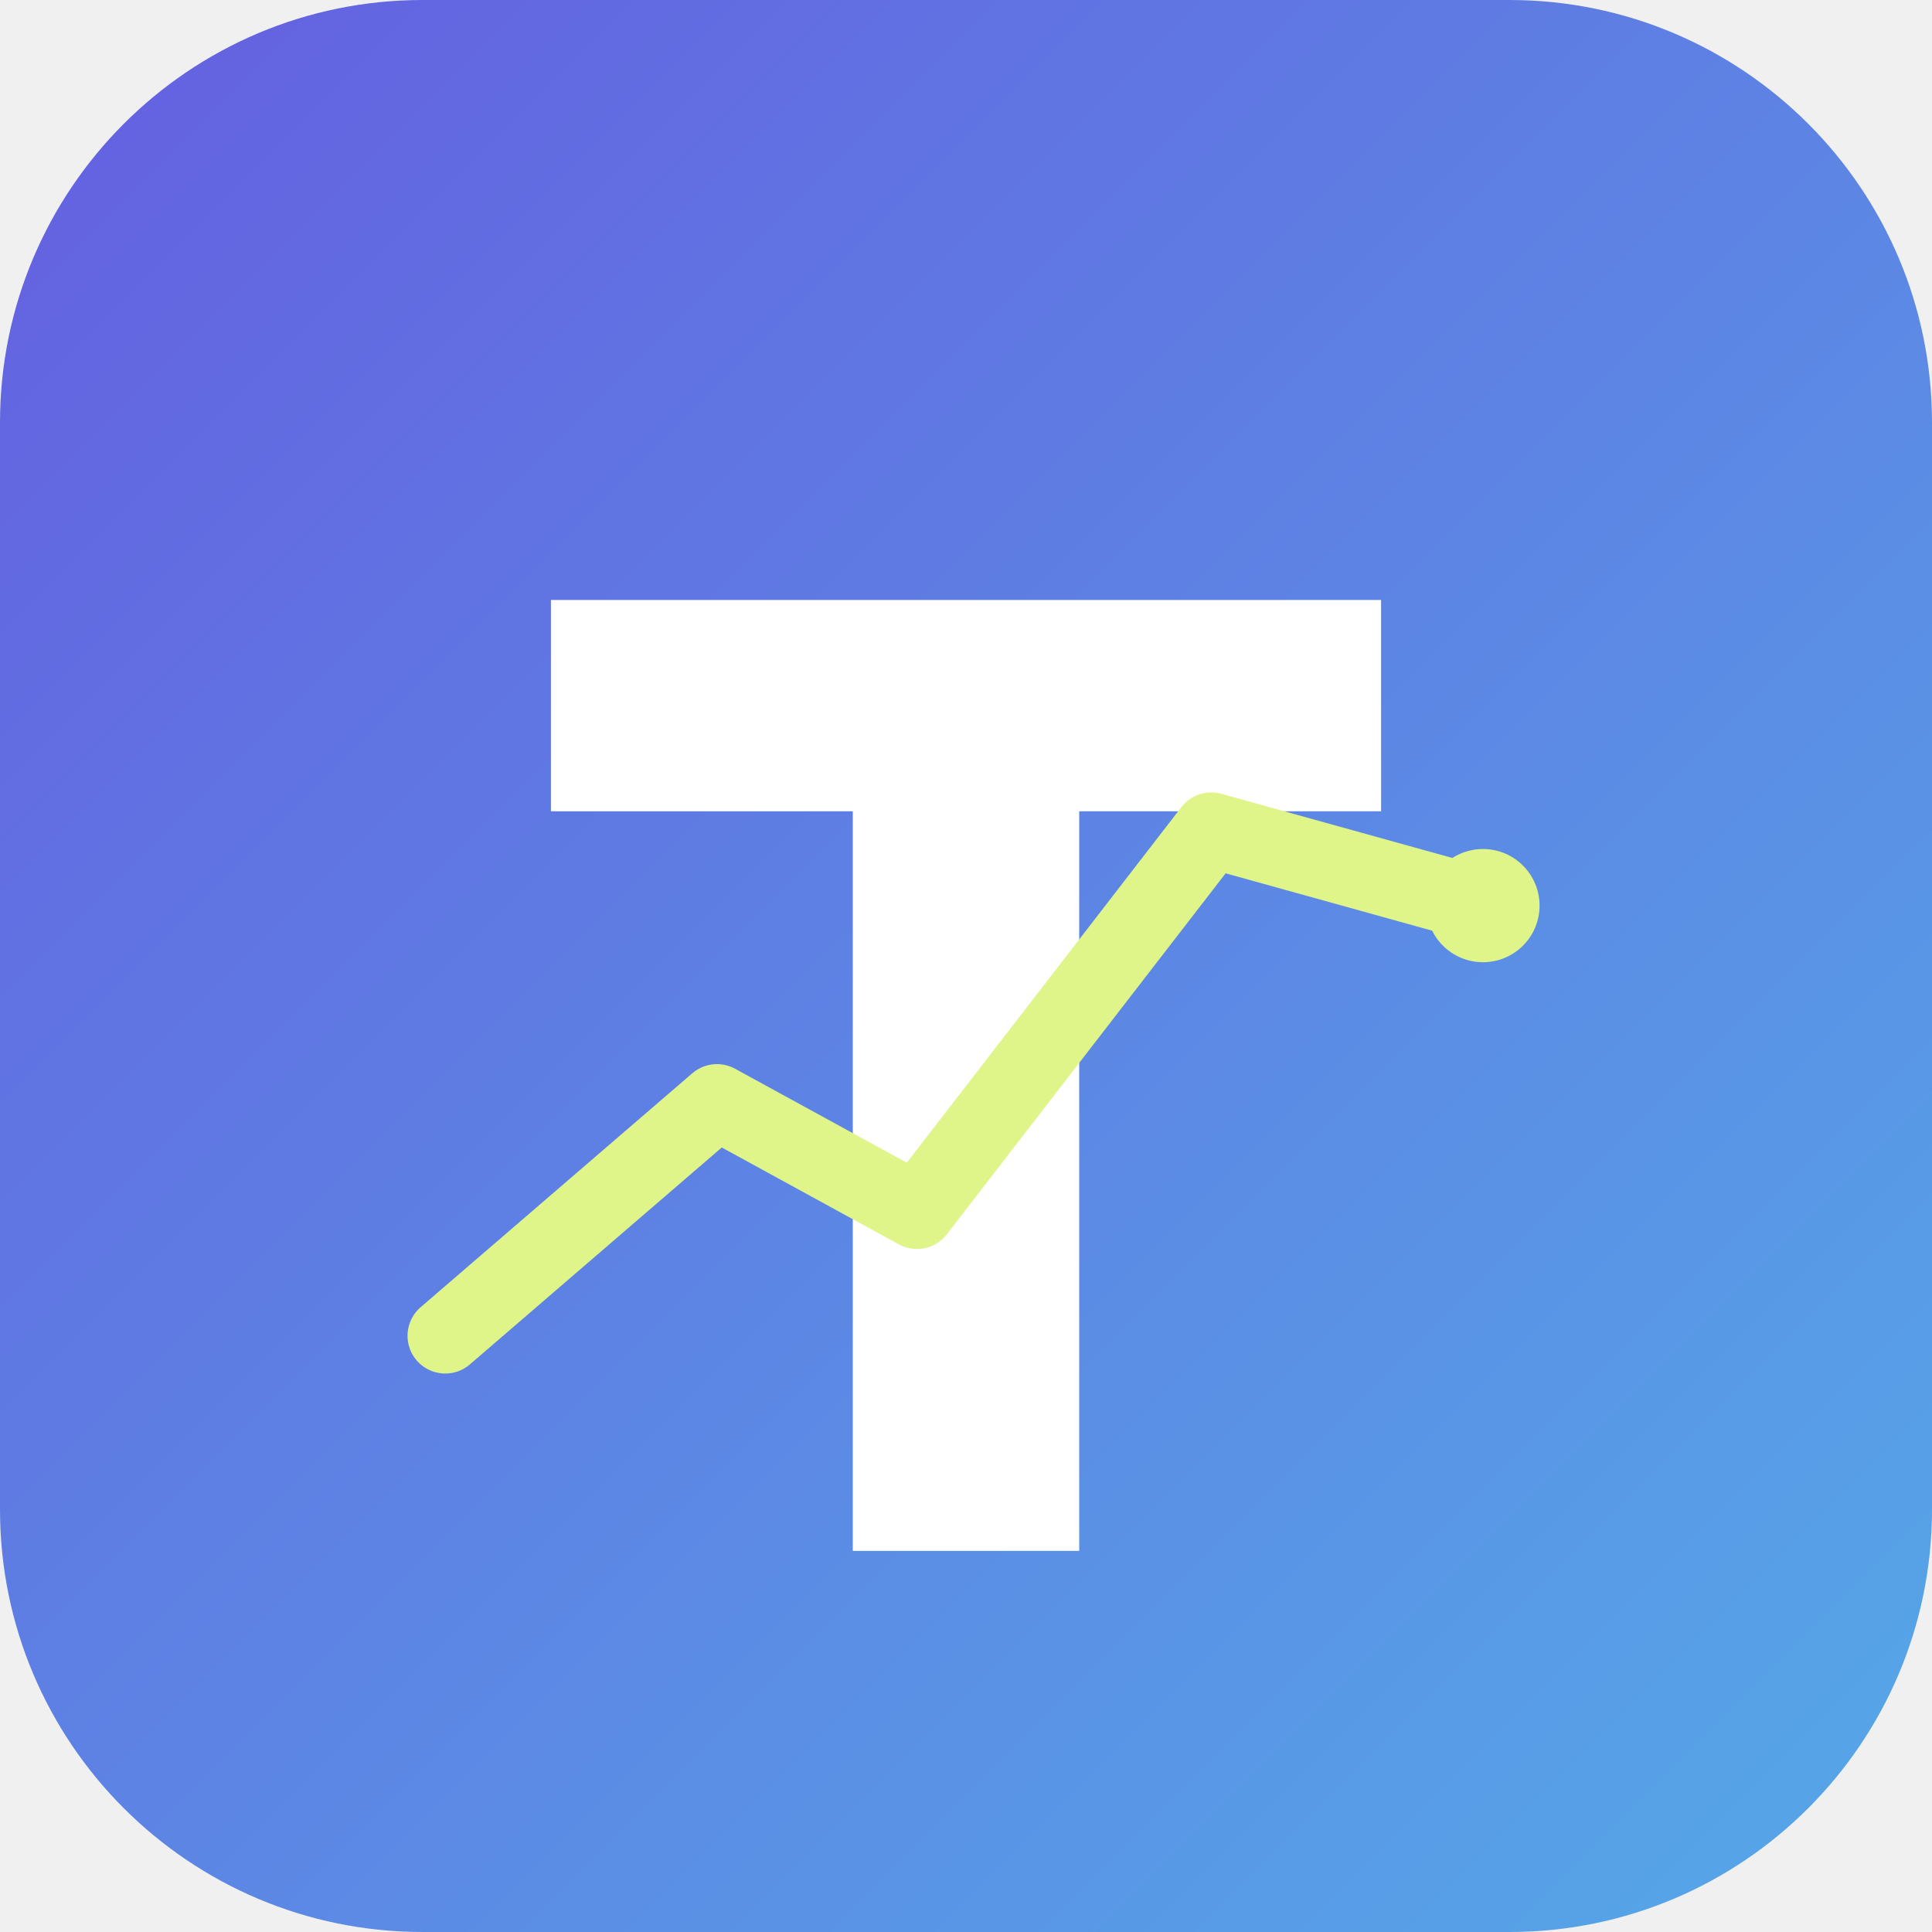
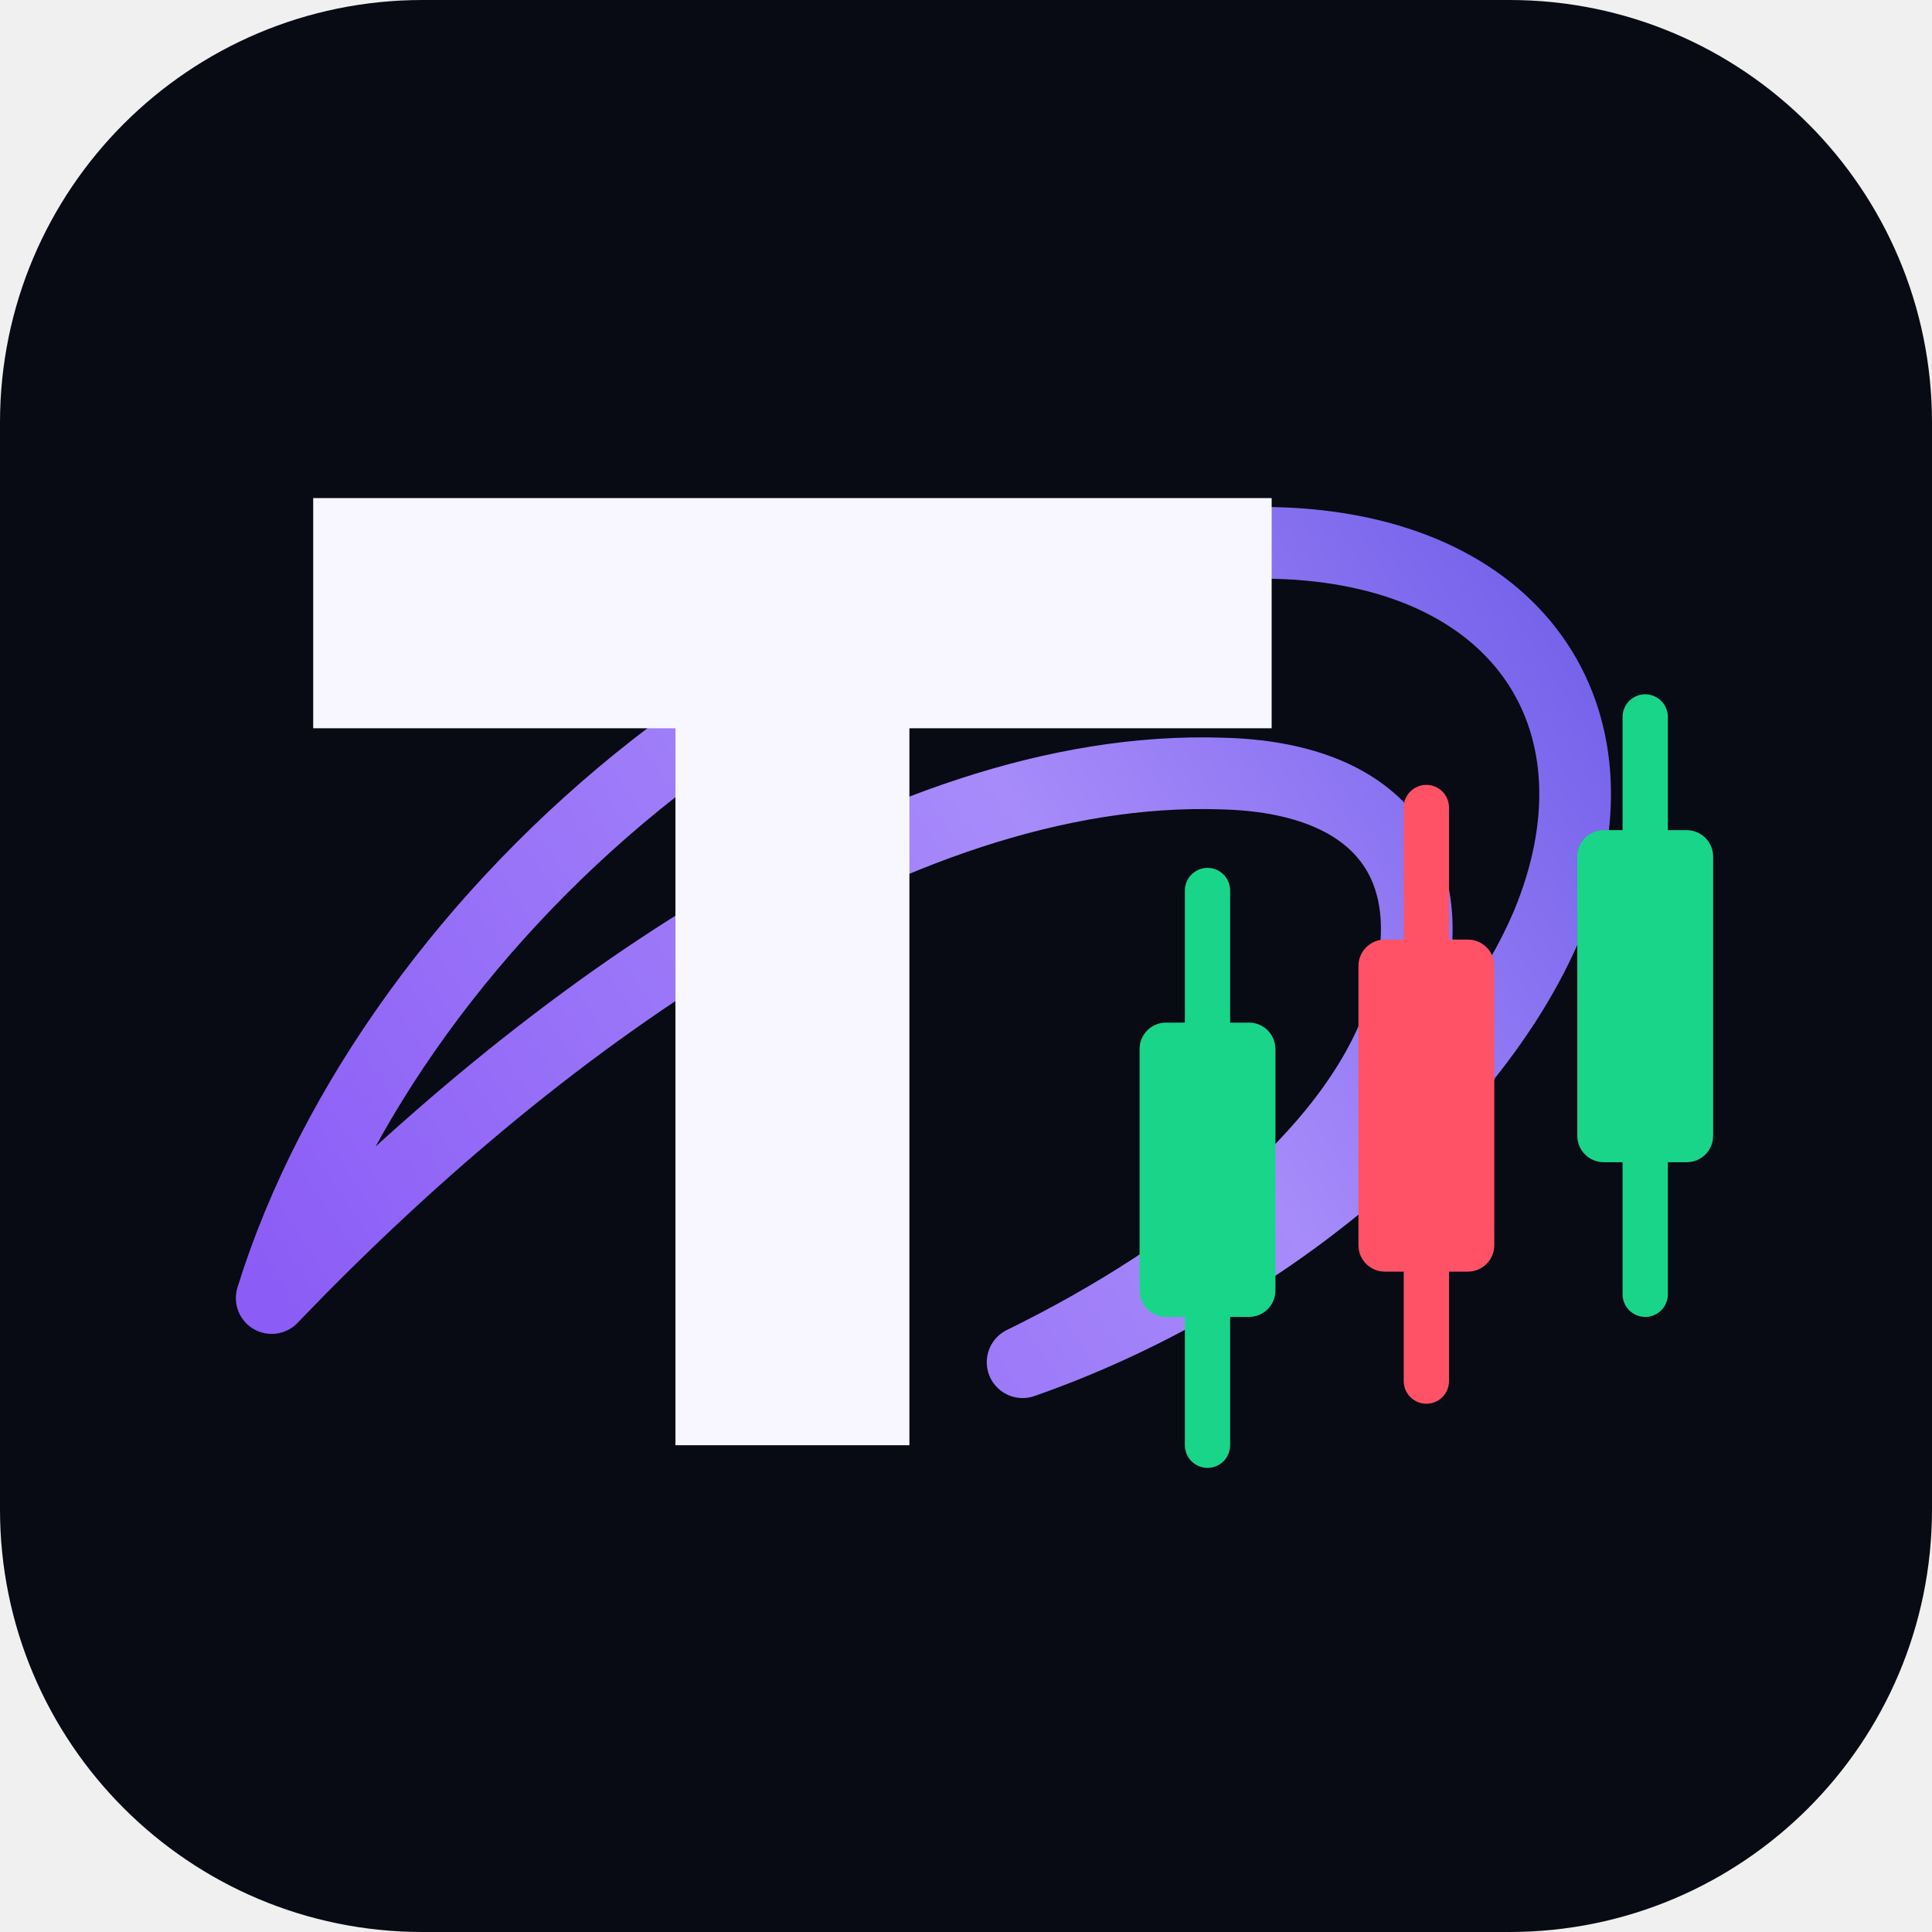
- <svg xmlns="http://www.w3.org/2000/svg" viewBox="0 0 512 512">
+ <svg xmlns="http://www.w3.org/2000/svg" viewBox="0 0 512 512" role="img" aria-label="TradeSight">
  <defs>
-     <linearGradient id="g" x1="0" y1="0" x2="1" y2="1">
-       <stop offset="0" stop-color="#655ee0" />
-       <stop offset="1" stop-color="#55a9e8" />
+     <linearGradient id="orbit" x1="86" y1="370" x2="430" y2="144" gradientUnits="userSpaceOnUse">
+       <stop offset="0" stop-color="#8B5CF6" />
+       <stop offset=".58" stop-color="#A78BFA" />
+       <stop offset="1" stop-color="#6D5CE8" />
    </linearGradient>
  </defs>
-   <rect width="512" height="512" rx="112" fill="url(#g)" />
-   <path d="M146 159h220v56h-80v196h-60V215h-80z" fill="#fff" />
-   <path d="M118 354l72-62 53 29 78-101 72 20" fill="none" stroke="#dff58a" stroke-width="20" stroke-linecap="round" stroke-linejoin="round" />
-   <circle cx="393" cy="240" r="15" fill="#dff58a" />
+   <rect width="512" height="512" rx="112" fill="#080A14" />
+   <path d="M72 344C104 241 221 139 341 144c63 3 91 48 69 101-20 47-76 94-139 116 49-24 90-58 101-94 12-39-8-61-48-62-88-3-184 68-252 139Z" fill="none" stroke="url(#orbit)" stroke-width="19" stroke-linecap="round" stroke-linejoin="round" />
+   <path d="M83 132h254v61h-96v190h-62V193H83z" fill="#F8F7FF" />
+   <g stroke-linecap="round">
+     <path d="M320 236v147" stroke="#19D58A" stroke-width="12" />
+     <rect x="302" y="271" width="36" height="78" rx="7" fill="#19D58A" />
+     <path d="M378 214v152" stroke="#FF5267" stroke-width="12" />
+     <rect x="360" y="249" width="36" height="88" rx="7" fill="#FF5267" />
+     <path d="M436 190v153" stroke="#19D58A" stroke-width="12" />
+     <rect x="418" y="220" width="36" height="88" rx="7" fill="#19D58A" />
+   </g>
</svg>
